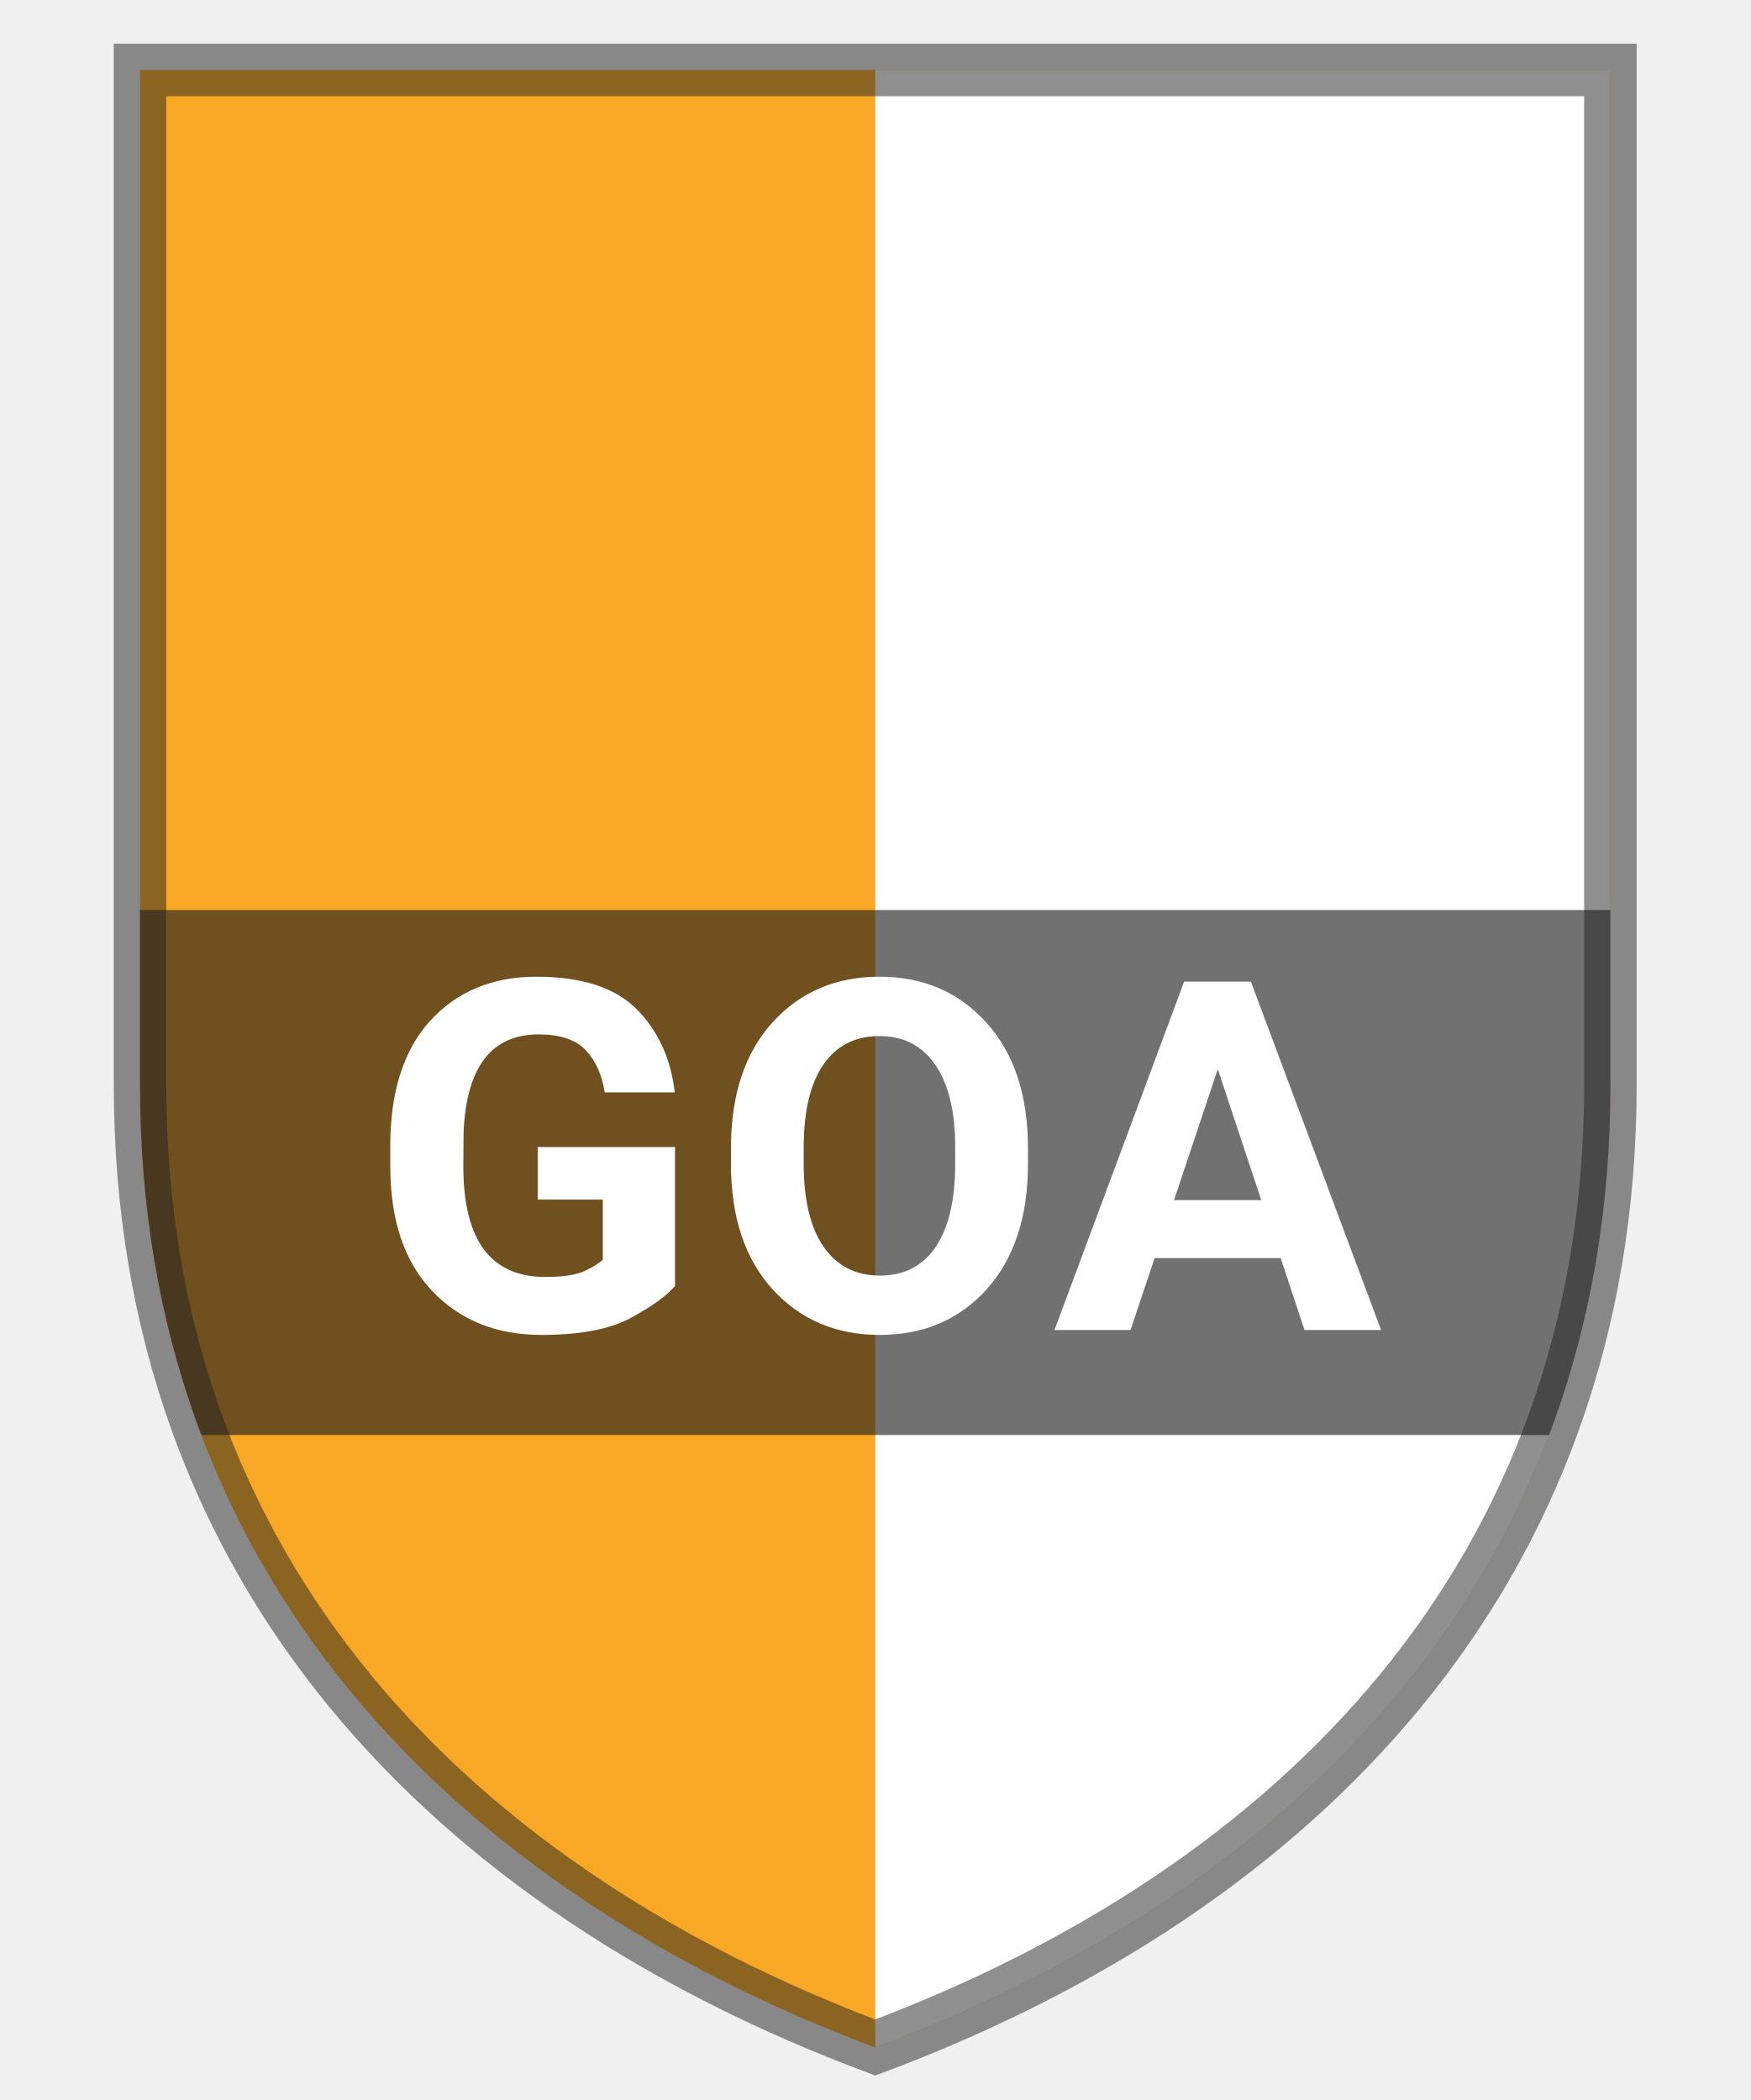
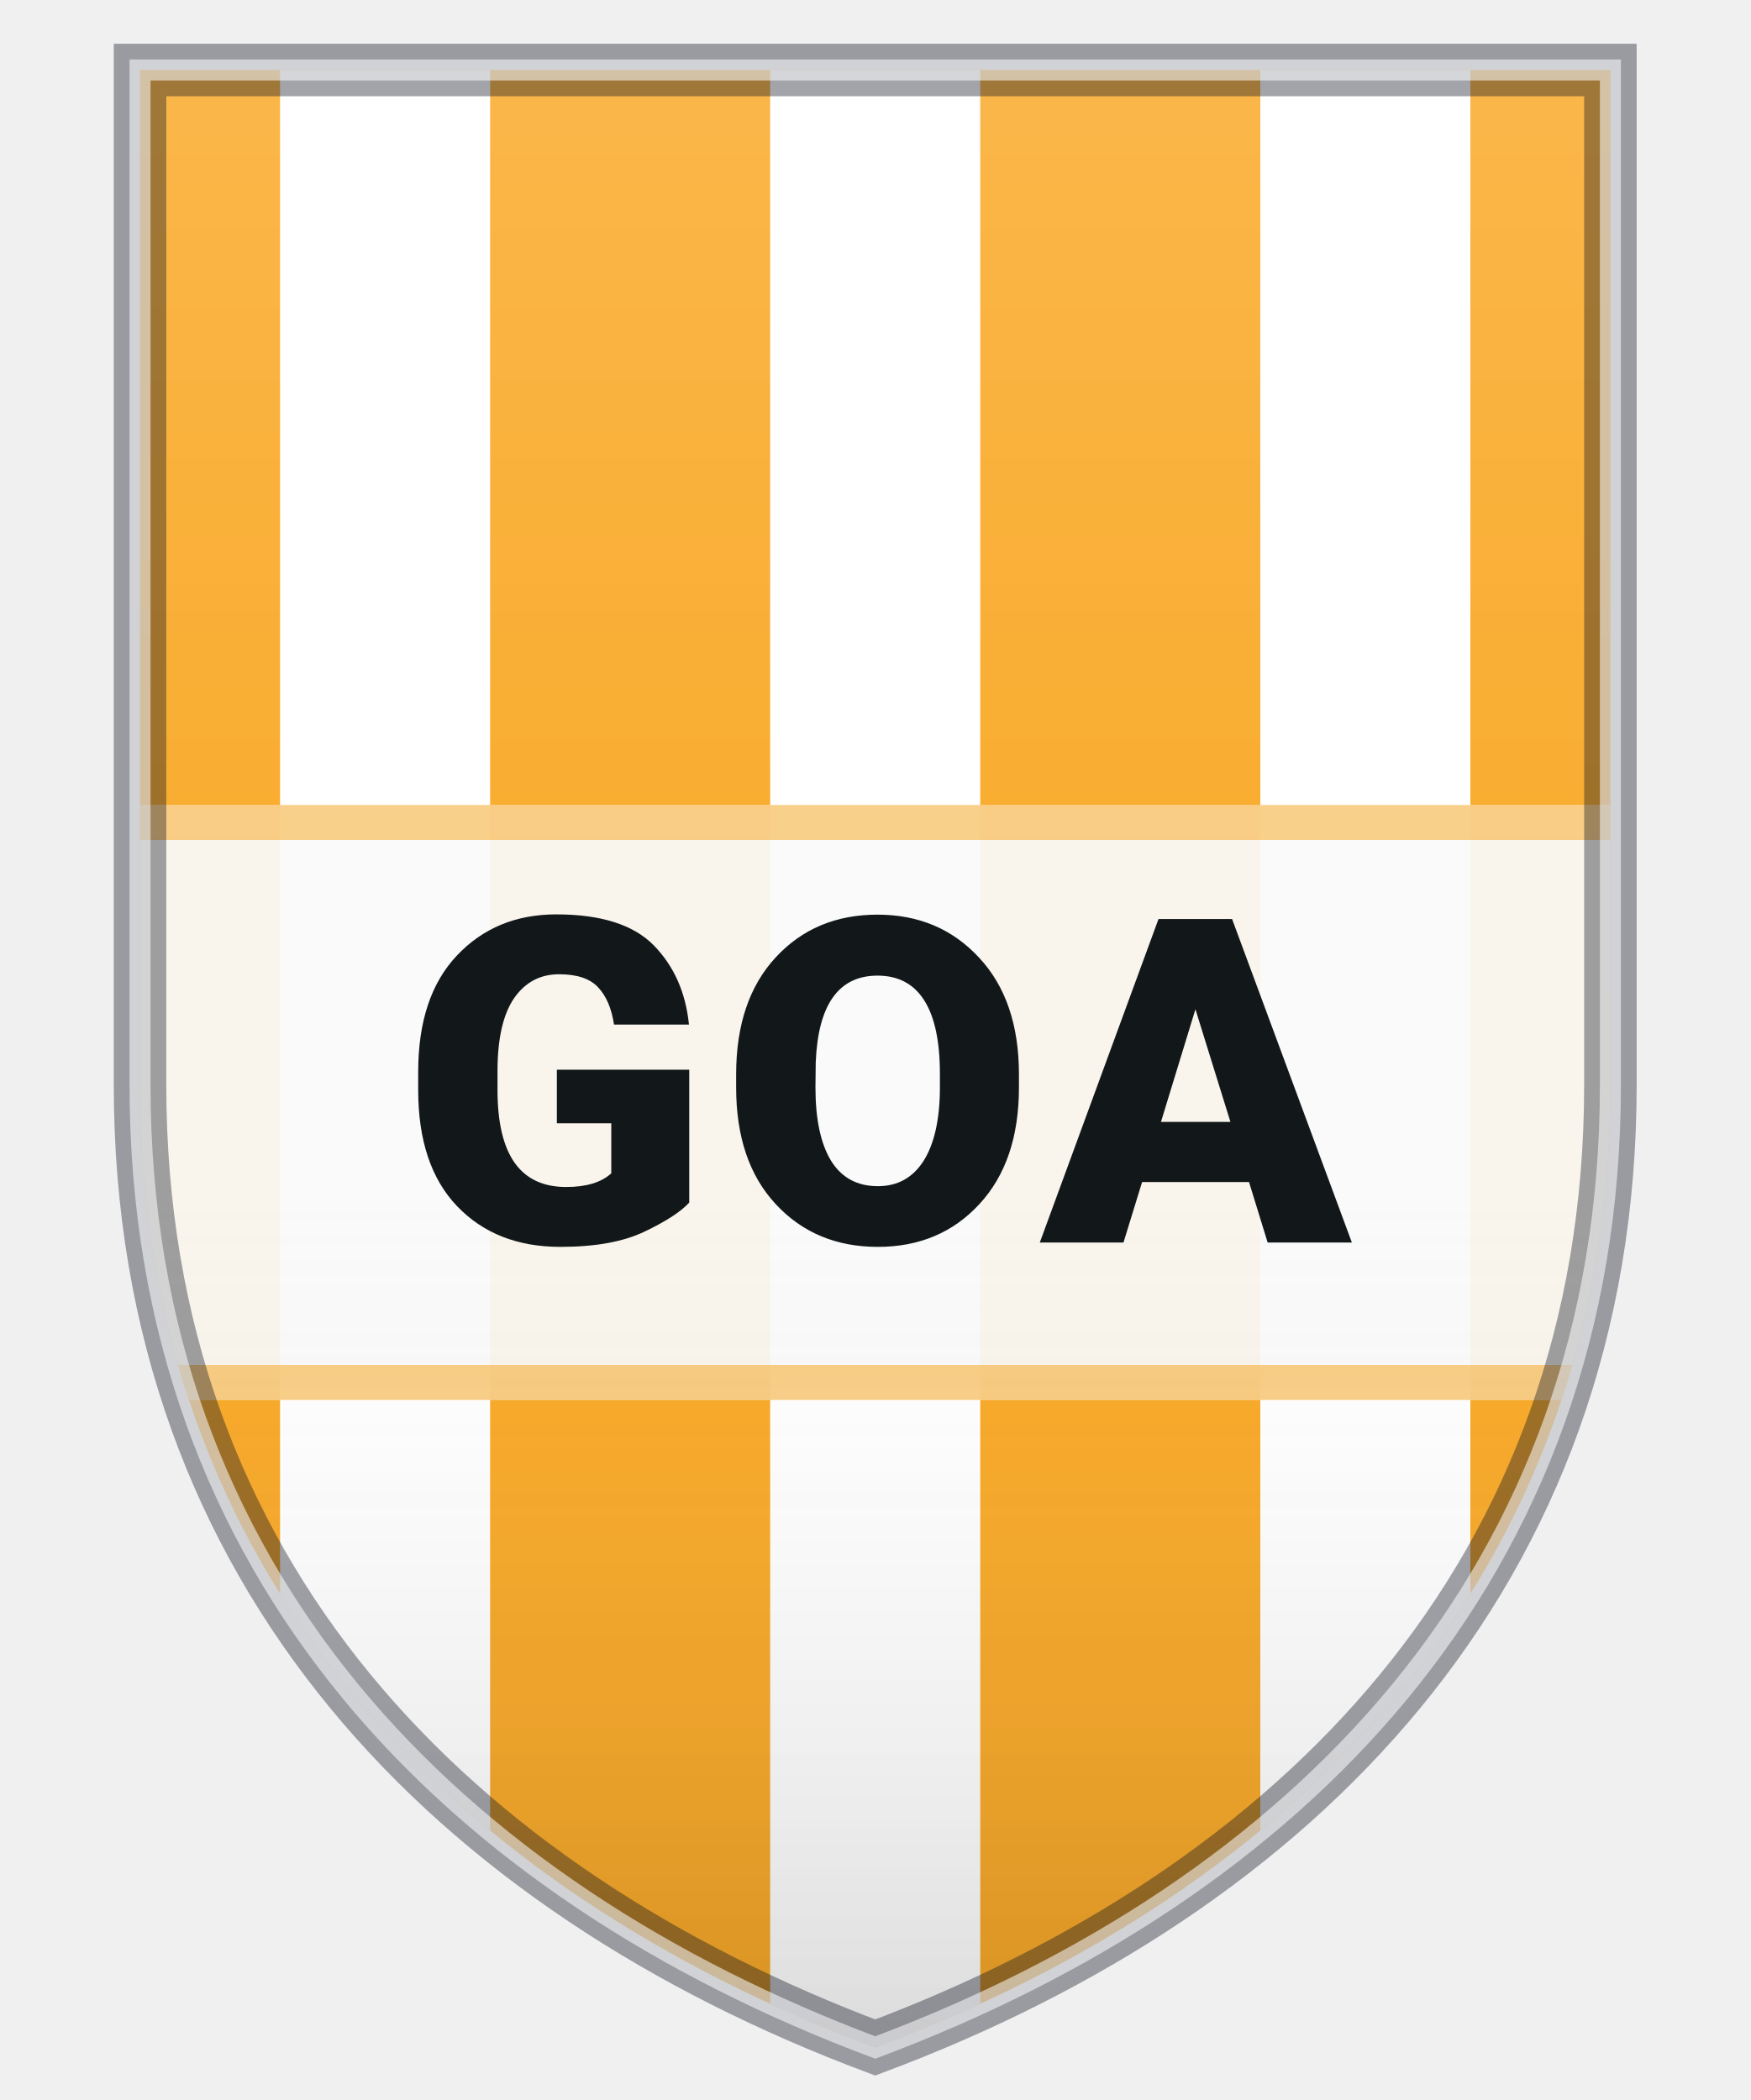
<svg xmlns="http://www.w3.org/2000/svg" viewBox="0 0 100 120" width="100" height="120" role="img" data-generico="1" aria-label="Escudo do Goiatuba">
-   <clipPath id="escudo">
-     <path d="M8 4 H92 V62 C92 90 74 108 50 117 C26 108 8 90 8 62 Z" />
-   </clipPath>
+   <defs>
+     <clipPath id="escudo">
+       <path d="M8 4 H92 V62 C92 90 74 108 50 117 C26 108 8 90 8 62 Z" />
+     </clipPath>
+     <linearGradient id="volume" x1="0" y1="0" x2="0" y2="1">
+       <stop offset="0" stop-color="#FFFFFF" stop-opacity=".18" />
+       <stop offset=".55" stop-color="#FFFFFF" stop-opacity="0" />
+       <stop offset="1" stop-color="#000000" stop-opacity=".16" />
+     </linearGradient>
+   </defs>
  <g clip-path="url(#escudo)">
    <path d="M8 4 H92 V62 C92 90 74 108 50 117 C26 108 8 90 8 62 Z" fill="#F9A825" />
-     <path d="M50 4 H92 V62 C92 90 74 108 50 117 Z" fill="#FFFFFF" />
-     <rect x="0" y="52" width="100" height="30" fill="#1A1A1A" fill-opacity=".62" />
-     <text x="50" y="76" text-anchor="middle" font-family="system-ui, -apple-system, 'Segoe UI', Roboto, sans-serif" font-size="28" font-weight="700" letter-spacing="0.5" fill="#FFFFFF">GOA</text>
+     <rect x="16" y="0" width="12" height="120" fill="#FFFFFF" />
+     <rect x="44" y="0" width="12" height="120" fill="#FFFFFF" />
+     <rect x="72" y="0" width="12" height="120" fill="#FFFFFF" />
+     <rect x="0" y="46" width="100" height="34" fill="#F8FAF9" fill-opacity=".94" />
+     <rect x="0" y="46" width="100" height="2" fill="#F9A825" fill-opacity=".55" />
+     <rect x="0" y="78" width="100" height="2" fill="#F9A825" fill-opacity=".55" />
+     <rect x="0" y="0" width="100" height="120" fill="url(#volume)" />
+     <text x="50" y="71" text-anchor="middle" font-family="system-ui, -apple-system, 'Segoe UI', Roboto, sans-serif" font-size="26" font-weight="800" letter-spacing="0.6" fill="#12181A">GOA</text>
  </g>
-   <path d="M8 4 H92 V62 C92 90 74 108 50 117 C26 108 8 90 8 62 Z" fill="none" stroke="#212121" stroke-opacity=".5" stroke-width="3" />
+   <path d="M8 4 H92 V62 C92 90 74 108 50 117 C26 108 8 90 8 62 Z" fill="none" stroke="#0B1220" stroke-opacity=".38" stroke-width="3" />
+   <path d="M8 4 H92 V62 C92 90 74 108 50 117 C26 108 8 90 8 62 Z" fill="none" stroke="#FFFFFF" stroke-opacity=".55" stroke-width="1.2" />
</svg>
